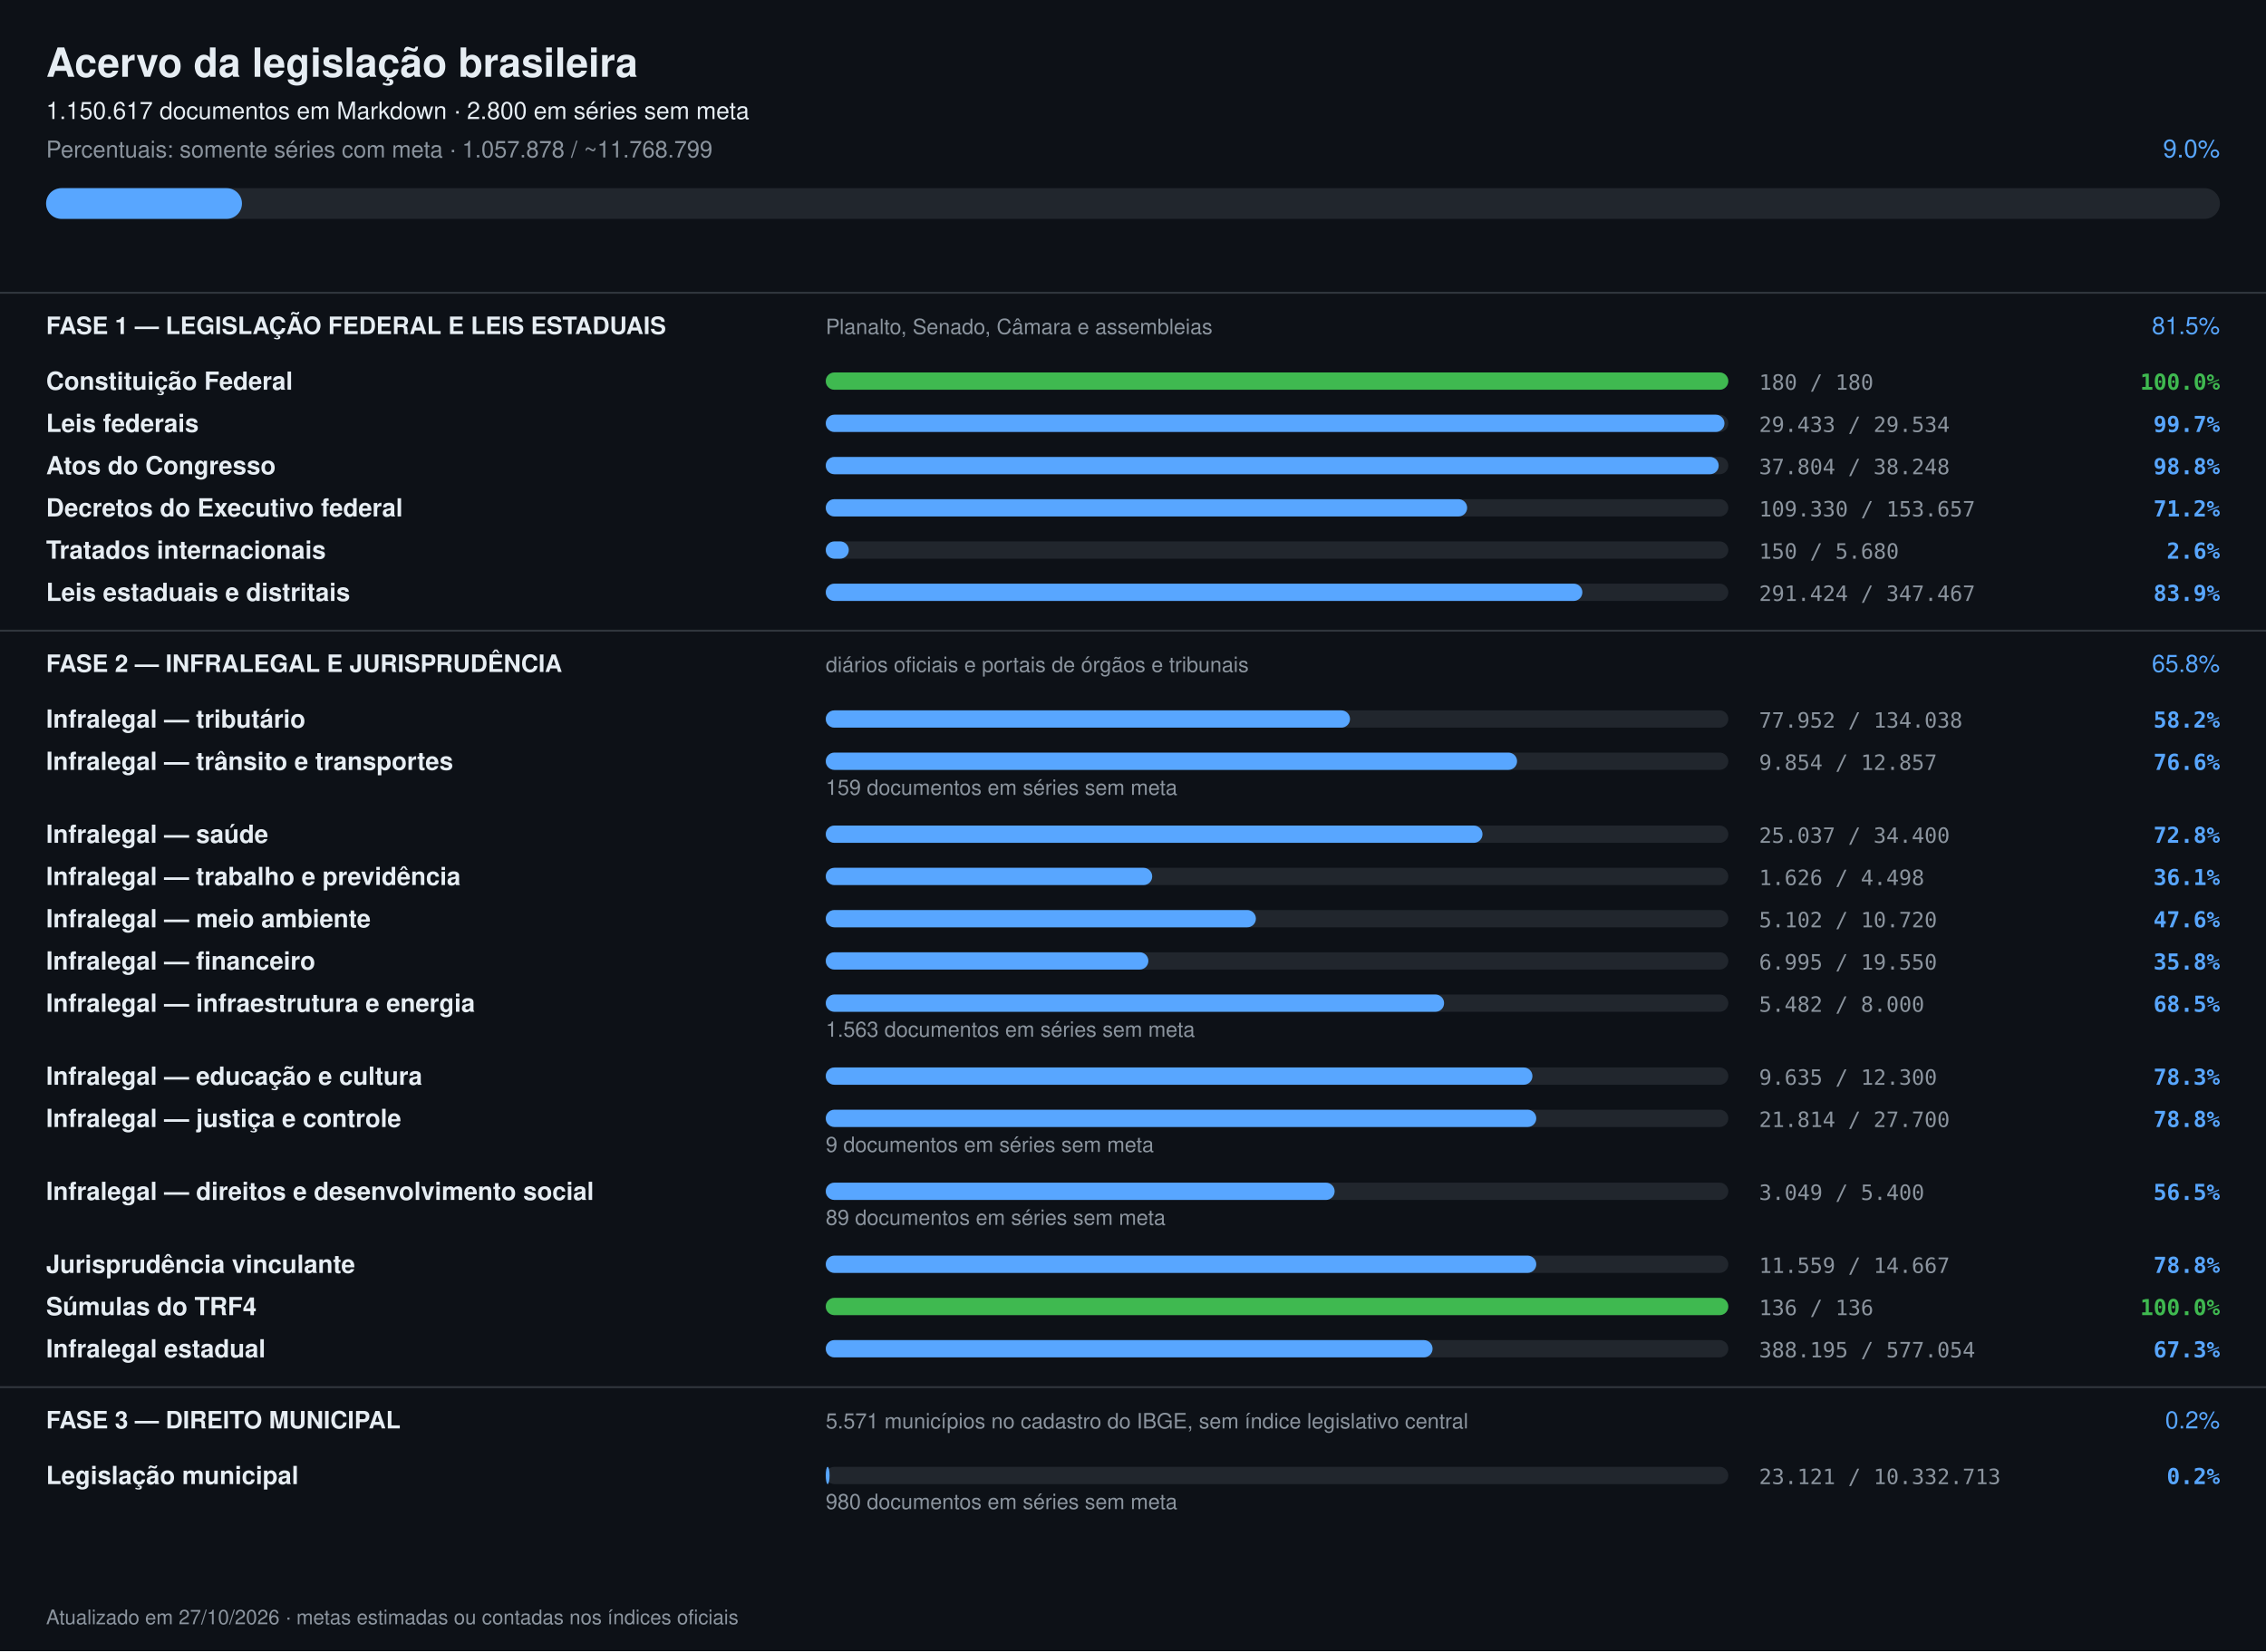
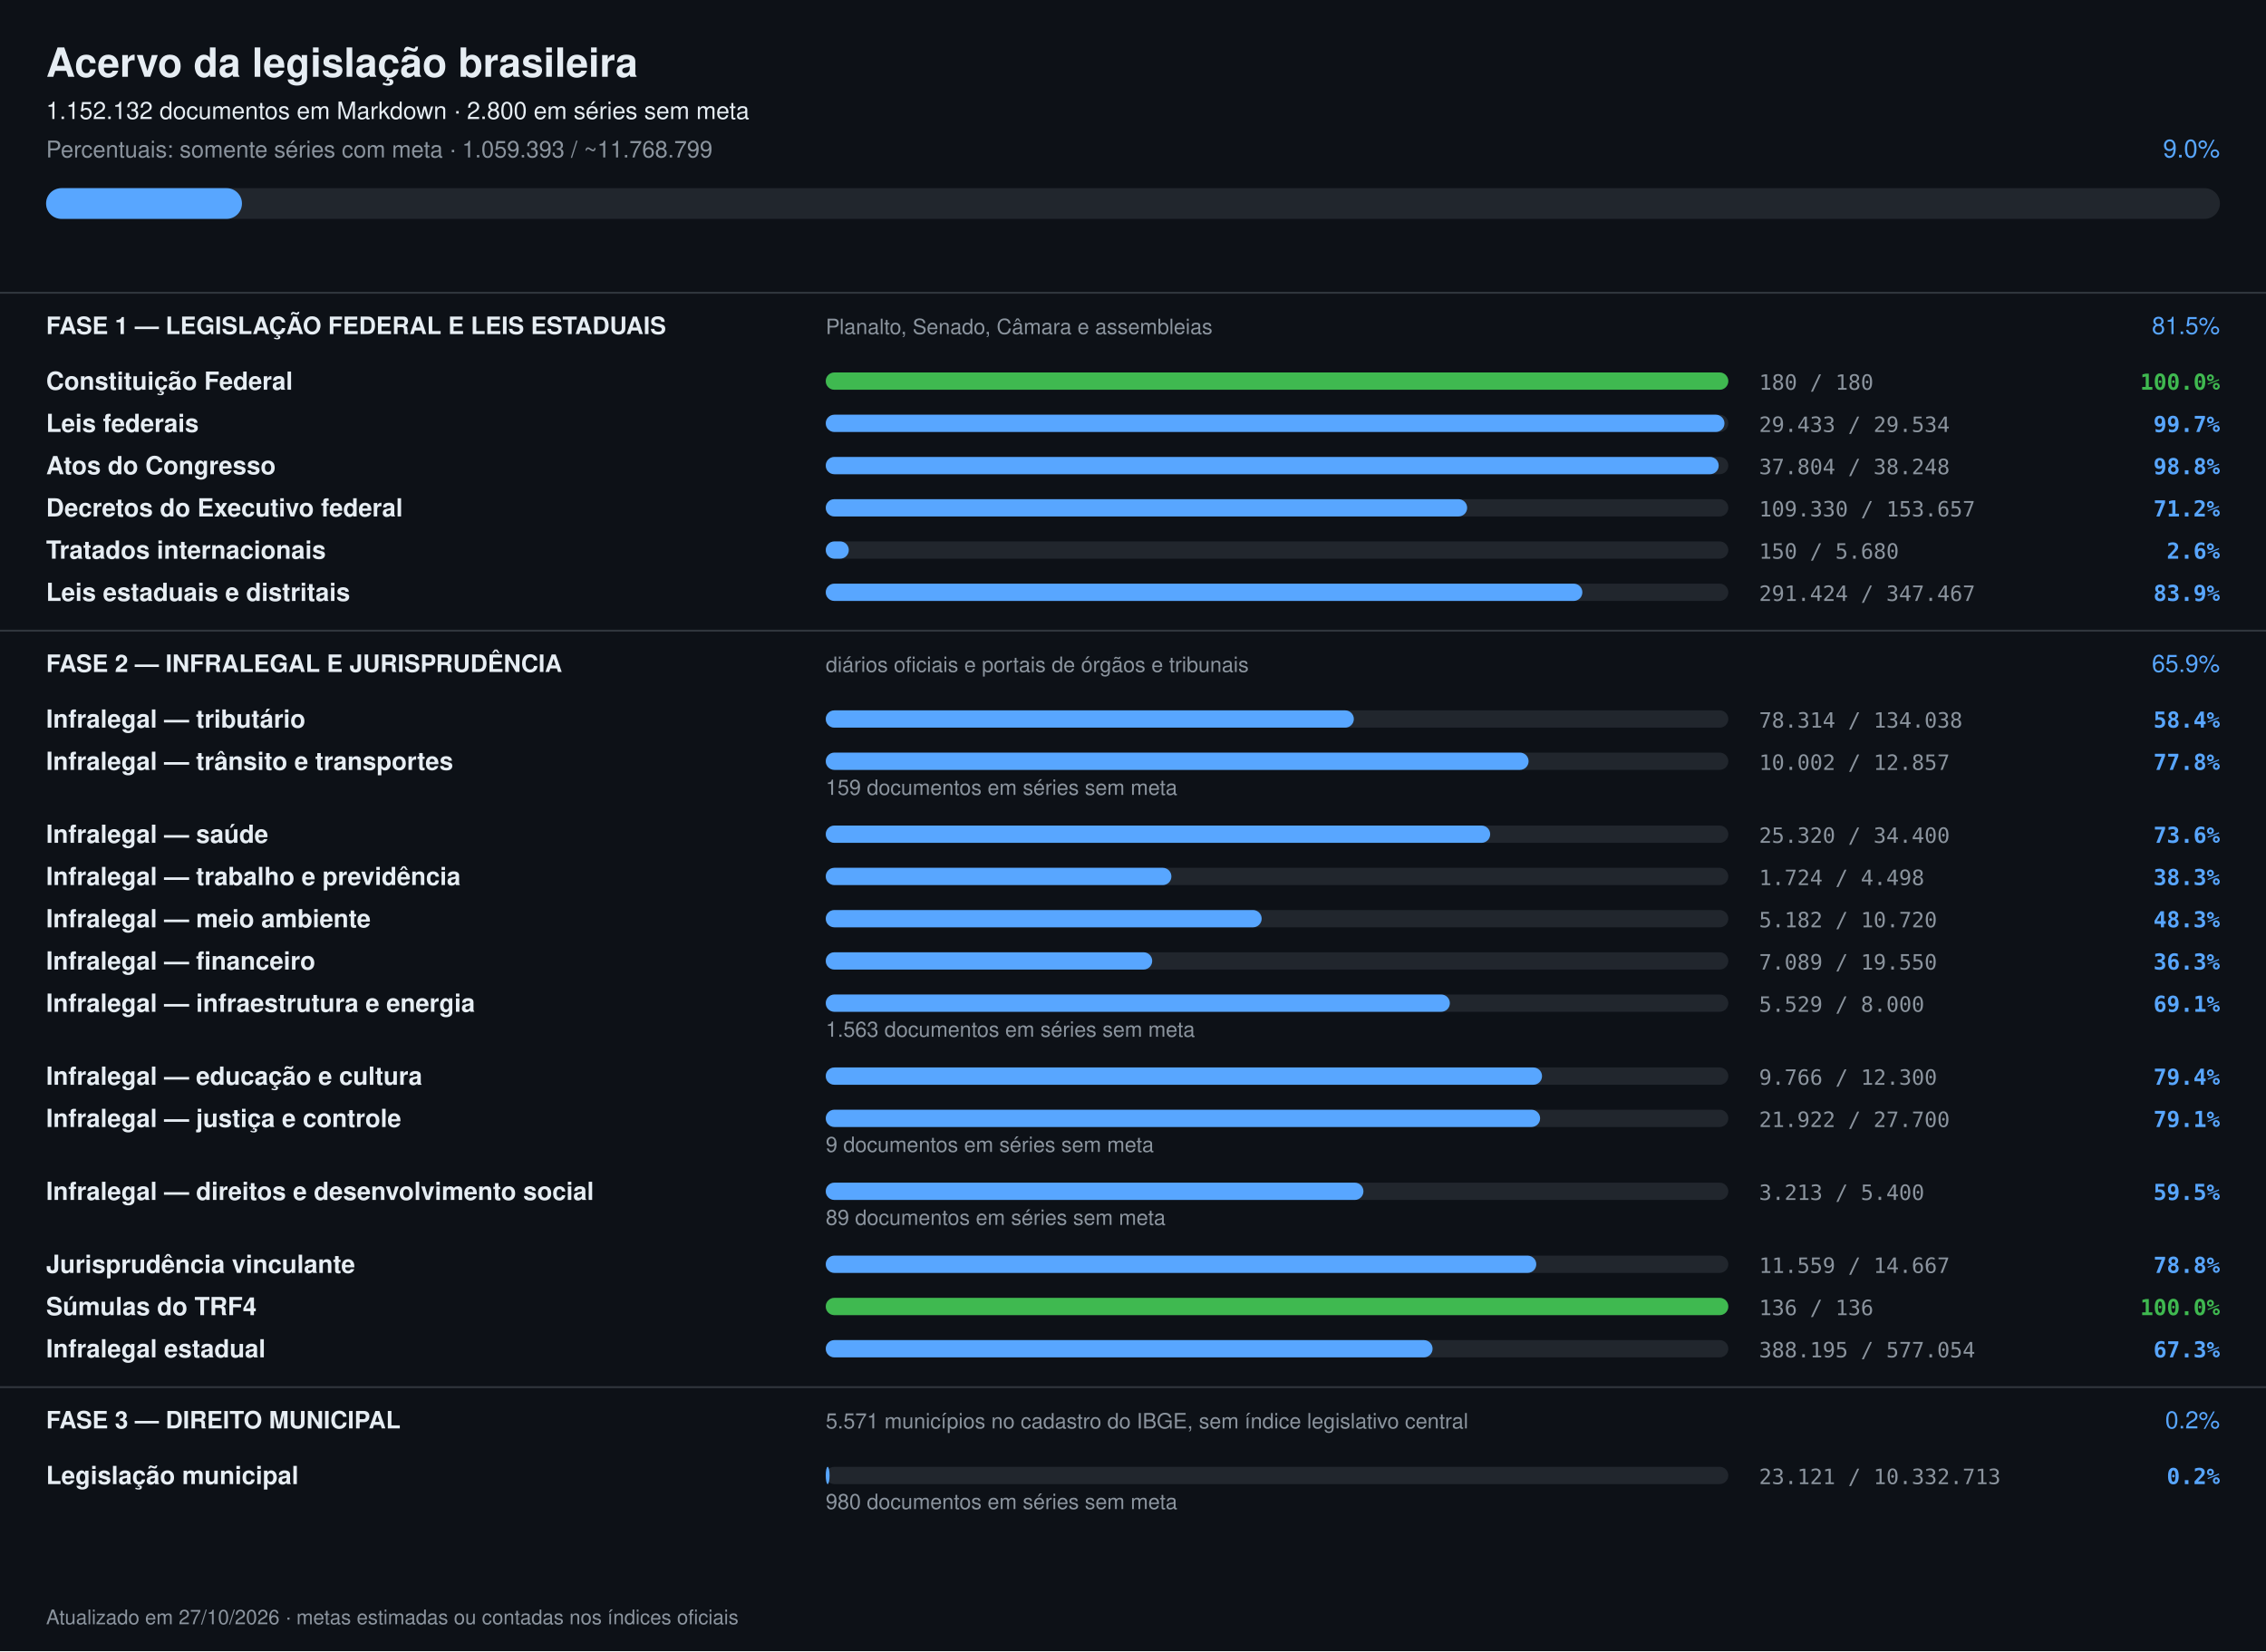
<svg xmlns="http://www.w3.org/2000/svg" width="1180" height="860" viewBox="0 0 1180 860" font-family="-apple-system,Segoe UI,Helvetica,Arial,sans-serif">
  <rect width="1180" height="860" fill="#0d1117" />
  <text x="24" y="40" font-size="21" font-weight="700" fill="#e6edf3">Acervo da legislação brasileira</text>
-   <text x="24" y="62" font-size="12.5" fill="#e6edf3">1.150.617 documentos em Markdown · 2.800 em séries sem meta</text>
-   <text x="24" y="82" font-size="12" fill="#8b949e">Percentuais: somente séries com meta · 1.057.878 / ~11.768.799</text>
+   <text x="24" y="62" font-size="12.5" fill="#e6edf3">1.152.132 documentos em Markdown · 2.800 em séries sem meta</text>
+   <text x="24" y="82" font-size="12" fill="#8b949e">Percentuais: somente séries com meta · 1.059.393 / ~11.768.799</text>
  <text x="1156" y="82" font-size="13" text-anchor="end" fill="#58a6ff">9.0%</text>
  <rect x="24" y="98" width="1132" height="16" rx="8" fill="#21262d" />
  <rect x="24" y="98" width="102" height="16" rx="8" fill="#58a6ff" />
  <rect x="0" y="152" width="1180" height="1" fill="#30363d" />
  <text x="24" y="174" font-size="12.5" font-weight="700" fill="#e6edf3">FASE 1 — LEGISLAÇÃO FEDERAL E LEIS ESTADUAIS</text>
  <text x="430" y="174" font-size="11" fill="#8b949e">Planalto, Senado, Câmara e assembleias</text>
  <text x="1156" y="174" font-size="12.5" text-anchor="end" fill="#58a6ff">81.5%</text>
  <text x="24" y="203" font-size="13" font-weight="600" fill="#e6edf3">Constituição Federal</text>
  <rect x="430" y="194" width="470" height="9" rx="4.5" fill="#21262d" />
  <rect x="430" y="194" width="470" height="9" rx="4.5" fill="#3fb950" />
  <text x="916" y="203" font-size="11" fill="#8b949e" font-family="ui-monospace,monospace">180 / 180</text>
  <text x="1156" y="203" font-size="11.5" text-anchor="end" font-weight="600" fill="#3fb950" font-family="ui-monospace,monospace">100.0%</text>
  <text x="24" y="225" font-size="13" font-weight="600" fill="#e6edf3">Leis federais</text>
  <rect x="430" y="216" width="470" height="9" rx="4.5" fill="#21262d" />
  <rect x="430" y="216" width="468" height="9" rx="4.5" fill="#58a6ff" />
  <text x="916" y="225" font-size="11" fill="#8b949e" font-family="ui-monospace,monospace">29.433 / 29.534</text>
  <text x="1156" y="225" font-size="11.5" text-anchor="end" font-weight="600" fill="#58a6ff" font-family="ui-monospace,monospace">99.7%</text>
  <text x="24" y="247" font-size="13" font-weight="600" fill="#e6edf3">Atos do Congresso</text>
  <rect x="430" y="238" width="470" height="9" rx="4.5" fill="#21262d" />
  <rect x="430" y="238" width="465" height="9" rx="4.5" fill="#58a6ff" />
  <text x="916" y="247" font-size="11" fill="#8b949e" font-family="ui-monospace,monospace">37.804 / 38.248</text>
  <text x="1156" y="247" font-size="11.5" text-anchor="end" font-weight="600" fill="#58a6ff" font-family="ui-monospace,monospace">98.8%</text>
  <text x="24" y="269" font-size="13" font-weight="600" fill="#e6edf3">Decretos do Executivo federal</text>
  <rect x="430" y="260" width="470" height="9" rx="4.5" fill="#21262d" />
  <rect x="430" y="260" width="334" height="9" rx="4.5" fill="#58a6ff" />
  <text x="916" y="269" font-size="11" fill="#8b949e" font-family="ui-monospace,monospace">109.330 / 153.657</text>
  <text x="1156" y="269" font-size="11.5" text-anchor="end" font-weight="600" fill="#58a6ff" font-family="ui-monospace,monospace">71.2%</text>
  <text x="24" y="291" font-size="13" font-weight="600" fill="#e6edf3">Tratados internacionais</text>
  <rect x="430" y="282" width="470" height="9" rx="4.5" fill="#21262d" />
  <rect x="430" y="282" width="12" height="9" rx="4.5" fill="#58a6ff" />
  <text x="916" y="291" font-size="11" fill="#8b949e" font-family="ui-monospace,monospace">150 / 5.680</text>
  <text x="1156" y="291" font-size="11.5" text-anchor="end" font-weight="600" fill="#58a6ff" font-family="ui-monospace,monospace">2.6%</text>
  <text x="24" y="313" font-size="13" font-weight="600" fill="#e6edf3">Leis estaduais e distritais</text>
  <rect x="430" y="304" width="470" height="9" rx="4.5" fill="#21262d" />
  <rect x="430" y="304" width="394" height="9" rx="4.5" fill="#58a6ff" />
  <text x="916" y="313" font-size="11" fill="#8b949e" font-family="ui-monospace,monospace">291.424 / 347.467</text>
  <text x="1156" y="313" font-size="11.5" text-anchor="end" font-weight="600" fill="#58a6ff" font-family="ui-monospace,monospace">83.9%</text>
  <rect x="0" y="328" width="1180" height="1" fill="#30363d" />
  <text x="24" y="350" font-size="12.5" font-weight="700" fill="#e6edf3">FASE 2 — INFRALEGAL E JURISPRUDÊNCIA</text>
  <text x="430" y="350" font-size="11" fill="#8b949e">diários oficiais e portais de órgãos e tribunais</text>
-   <text x="1156" y="350" font-size="12.5" text-anchor="end" fill="#58a6ff">65.8%</text>
+   <text x="1156" y="350" font-size="12.5" text-anchor="end" fill="#58a6ff">65.9%</text>
  <text x="24" y="379" font-size="13" font-weight="600" fill="#e6edf3">Infralegal — tributário</text>
  <rect x="430" y="370" width="470" height="9" rx="4.5" fill="#21262d" />
-   <rect x="430" y="370" width="273" height="9" rx="4.5" fill="#58a6ff" />
-   <text x="916" y="379" font-size="11" fill="#8b949e" font-family="ui-monospace,monospace">77.952 / 134.038</text>
-   <text x="1156" y="379" font-size="11.5" text-anchor="end" font-weight="600" fill="#58a6ff" font-family="ui-monospace,monospace">58.2%</text>
+   <rect x="430" y="370" width="275" height="9" rx="4.5" fill="#58a6ff" />
+   <text x="916" y="379" font-size="11" fill="#8b949e" font-family="ui-monospace,monospace">78.314 / 134.038</text>
+   <text x="1156" y="379" font-size="11.5" text-anchor="end" font-weight="600" fill="#58a6ff" font-family="ui-monospace,monospace">58.4%</text>
  <text x="24" y="401" font-size="13" font-weight="600" fill="#e6edf3">Infralegal — trânsito e transportes</text>
  <rect x="430" y="392" width="470" height="9" rx="4.5" fill="#21262d" />
-   <rect x="430" y="392" width="360" height="9" rx="4.5" fill="#58a6ff" />
-   <text x="916" y="401" font-size="11" fill="#8b949e" font-family="ui-monospace,monospace">9.854 / 12.857</text>
-   <text x="1156" y="401" font-size="11.5" text-anchor="end" font-weight="600" fill="#58a6ff" font-family="ui-monospace,monospace">76.6%</text>
+   <rect x="430" y="392" width="366" height="9" rx="4.5" fill="#58a6ff" />
+   <text x="916" y="401" font-size="11" fill="#8b949e" font-family="ui-monospace,monospace">10.002 / 12.857</text>
+   <text x="1156" y="401" font-size="11.5" text-anchor="end" font-weight="600" fill="#58a6ff" font-family="ui-monospace,monospace">77.8%</text>
  <text x="430" y="414" font-size="11" fill="#8b949e">159 documentos em séries sem meta</text>
  <text x="24" y="439" font-size="13" font-weight="600" fill="#e6edf3">Infralegal — saúde</text>
  <rect x="430" y="430" width="470" height="9" rx="4.5" fill="#21262d" />
-   <rect x="430" y="430" width="342" height="9" rx="4.5" fill="#58a6ff" />
-   <text x="916" y="439" font-size="11" fill="#8b949e" font-family="ui-monospace,monospace">25.037 / 34.400</text>
-   <text x="1156" y="439" font-size="11.5" text-anchor="end" font-weight="600" fill="#58a6ff" font-family="ui-monospace,monospace">72.8%</text>
+   <rect x="430" y="430" width="346" height="9" rx="4.5" fill="#58a6ff" />
+   <text x="916" y="439" font-size="11" fill="#8b949e" font-family="ui-monospace,monospace">25.320 / 34.400</text>
+   <text x="1156" y="439" font-size="11.5" text-anchor="end" font-weight="600" fill="#58a6ff" font-family="ui-monospace,monospace">73.6%</text>
  <text x="24" y="461" font-size="13" font-weight="600" fill="#e6edf3">Infralegal — trabalho e previdência</text>
  <rect x="430" y="452" width="470" height="9" rx="4.5" fill="#21262d" />
-   <rect x="430" y="452" width="170" height="9" rx="4.5" fill="#58a6ff" />
-   <text x="916" y="461" font-size="11" fill="#8b949e" font-family="ui-monospace,monospace">1.626 / 4.498</text>
-   <text x="1156" y="461" font-size="11.5" text-anchor="end" font-weight="600" fill="#58a6ff" font-family="ui-monospace,monospace">36.1%</text>
+   <rect x="430" y="452" width="180" height="9" rx="4.5" fill="#58a6ff" />
+   <text x="916" y="461" font-size="11" fill="#8b949e" font-family="ui-monospace,monospace">1.724 / 4.498</text>
+   <text x="1156" y="461" font-size="11.5" text-anchor="end" font-weight="600" fill="#58a6ff" font-family="ui-monospace,monospace">38.3%</text>
  <text x="24" y="483" font-size="13" font-weight="600" fill="#e6edf3">Infralegal — meio ambiente</text>
  <rect x="430" y="474" width="470" height="9" rx="4.5" fill="#21262d" />
-   <rect x="430" y="474" width="224" height="9" rx="4.5" fill="#58a6ff" />
-   <text x="916" y="483" font-size="11" fill="#8b949e" font-family="ui-monospace,monospace">5.102 / 10.720</text>
-   <text x="1156" y="483" font-size="11.5" text-anchor="end" font-weight="600" fill="#58a6ff" font-family="ui-monospace,monospace">47.6%</text>
+   <rect x="430" y="474" width="227" height="9" rx="4.5" fill="#58a6ff" />
+   <text x="916" y="483" font-size="11" fill="#8b949e" font-family="ui-monospace,monospace">5.182 / 10.720</text>
+   <text x="1156" y="483" font-size="11.5" text-anchor="end" font-weight="600" fill="#58a6ff" font-family="ui-monospace,monospace">48.3%</text>
  <text x="24" y="505" font-size="13" font-weight="600" fill="#e6edf3">Infralegal — financeiro</text>
  <rect x="430" y="496" width="470" height="9" rx="4.5" fill="#21262d" />
-   <rect x="430" y="496" width="168" height="9" rx="4.5" fill="#58a6ff" />
-   <text x="916" y="505" font-size="11" fill="#8b949e" font-family="ui-monospace,monospace">6.995 / 19.550</text>
-   <text x="1156" y="505" font-size="11.5" text-anchor="end" font-weight="600" fill="#58a6ff" font-family="ui-monospace,monospace">35.8%</text>
+   <rect x="430" y="496" width="170" height="9" rx="4.5" fill="#58a6ff" />
+   <text x="916" y="505" font-size="11" fill="#8b949e" font-family="ui-monospace,monospace">7.089 / 19.550</text>
+   <text x="1156" y="505" font-size="11.5" text-anchor="end" font-weight="600" fill="#58a6ff" font-family="ui-monospace,monospace">36.3%</text>
  <text x="24" y="527" font-size="13" font-weight="600" fill="#e6edf3">Infralegal — infraestrutura e energia</text>
  <rect x="430" y="518" width="470" height="9" rx="4.5" fill="#21262d" />
-   <rect x="430" y="518" width="322" height="9" rx="4.5" fill="#58a6ff" />
-   <text x="916" y="527" font-size="11" fill="#8b949e" font-family="ui-monospace,monospace">5.482 / 8.000</text>
-   <text x="1156" y="527" font-size="11.5" text-anchor="end" font-weight="600" fill="#58a6ff" font-family="ui-monospace,monospace">68.5%</text>
+   <rect x="430" y="518" width="325" height="9" rx="4.5" fill="#58a6ff" />
+   <text x="916" y="527" font-size="11" fill="#8b949e" font-family="ui-monospace,monospace">5.529 / 8.000</text>
+   <text x="1156" y="527" font-size="11.5" text-anchor="end" font-weight="600" fill="#58a6ff" font-family="ui-monospace,monospace">69.1%</text>
  <text x="430" y="540" font-size="11" fill="#8b949e">1.563 documentos em séries sem meta</text>
  <text x="24" y="565" font-size="13" font-weight="600" fill="#e6edf3">Infralegal — educação e cultura</text>
  <rect x="430" y="556" width="470" height="9" rx="4.5" fill="#21262d" />
-   <rect x="430" y="556" width="368" height="9" rx="4.5" fill="#58a6ff" />
-   <text x="916" y="565" font-size="11" fill="#8b949e" font-family="ui-monospace,monospace">9.635 / 12.300</text>
-   <text x="1156" y="565" font-size="11.5" text-anchor="end" font-weight="600" fill="#58a6ff" font-family="ui-monospace,monospace">78.3%</text>
+   <rect x="430" y="556" width="373" height="9" rx="4.5" fill="#58a6ff" />
+   <text x="916" y="565" font-size="11" fill="#8b949e" font-family="ui-monospace,monospace">9.766 / 12.300</text>
+   <text x="1156" y="565" font-size="11.5" text-anchor="end" font-weight="600" fill="#58a6ff" font-family="ui-monospace,monospace">79.4%</text>
  <text x="24" y="587" font-size="13" font-weight="600" fill="#e6edf3">Infralegal — justiça e controle</text>
  <rect x="430" y="578" width="470" height="9" rx="4.5" fill="#21262d" />
-   <rect x="430" y="578" width="370" height="9" rx="4.5" fill="#58a6ff" />
-   <text x="916" y="587" font-size="11" fill="#8b949e" font-family="ui-monospace,monospace">21.814 / 27.700</text>
-   <text x="1156" y="587" font-size="11.5" text-anchor="end" font-weight="600" fill="#58a6ff" font-family="ui-monospace,monospace">78.8%</text>
+   <rect x="430" y="578" width="372" height="9" rx="4.5" fill="#58a6ff" />
+   <text x="916" y="587" font-size="11" fill="#8b949e" font-family="ui-monospace,monospace">21.922 / 27.700</text>
+   <text x="1156" y="587" font-size="11.5" text-anchor="end" font-weight="600" fill="#58a6ff" font-family="ui-monospace,monospace">79.1%</text>
  <text x="430" y="600" font-size="11" fill="#8b949e">9 documentos em séries sem meta</text>
  <text x="24" y="625" font-size="13" font-weight="600" fill="#e6edf3">Infralegal — direitos e desenvolvimento social</text>
  <rect x="430" y="616" width="470" height="9" rx="4.5" fill="#21262d" />
-   <rect x="430" y="616" width="265" height="9" rx="4.5" fill="#58a6ff" />
-   <text x="916" y="625" font-size="11" fill="#8b949e" font-family="ui-monospace,monospace">3.049 / 5.400</text>
-   <text x="1156" y="625" font-size="11.5" text-anchor="end" font-weight="600" fill="#58a6ff" font-family="ui-monospace,monospace">56.5%</text>
+   <rect x="430" y="616" width="280" height="9" rx="4.5" fill="#58a6ff" />
+   <text x="916" y="625" font-size="11" fill="#8b949e" font-family="ui-monospace,monospace">3.213 / 5.400</text>
+   <text x="1156" y="625" font-size="11.5" text-anchor="end" font-weight="600" fill="#58a6ff" font-family="ui-monospace,monospace">59.5%</text>
  <text x="430" y="638" font-size="11" fill="#8b949e">89 documentos em séries sem meta</text>
  <text x="24" y="663" font-size="13" font-weight="600" fill="#e6edf3">Jurisprudência vinculante</text>
  <rect x="430" y="654" width="470" height="9" rx="4.5" fill="#21262d" />
  <rect x="430" y="654" width="370" height="9" rx="4.5" fill="#58a6ff" />
  <text x="916" y="663" font-size="11" fill="#8b949e" font-family="ui-monospace,monospace">11.559 / 14.667</text>
  <text x="1156" y="663" font-size="11.5" text-anchor="end" font-weight="600" fill="#58a6ff" font-family="ui-monospace,monospace">78.8%</text>
  <text x="24" y="685" font-size="13" font-weight="600" fill="#e6edf3">Súmulas do TRF4</text>
  <rect x="430" y="676" width="470" height="9" rx="4.5" fill="#21262d" />
  <rect x="430" y="676" width="470" height="9" rx="4.5" fill="#3fb950" />
  <text x="916" y="685" font-size="11" fill="#8b949e" font-family="ui-monospace,monospace">136 / 136</text>
  <text x="1156" y="685" font-size="11.5" text-anchor="end" font-weight="600" fill="#3fb950" font-family="ui-monospace,monospace">100.0%</text>
  <text x="24" y="707" font-size="13" font-weight="600" fill="#e6edf3">Infralegal estadual</text>
  <rect x="430" y="698" width="470" height="9" rx="4.5" fill="#21262d" />
  <rect x="430" y="698" width="316" height="9" rx="4.5" fill="#58a6ff" />
  <text x="916" y="707" font-size="11" fill="#8b949e" font-family="ui-monospace,monospace">388.195 / 577.054</text>
  <text x="1156" y="707" font-size="11.5" text-anchor="end" font-weight="600" fill="#58a6ff" font-family="ui-monospace,monospace">67.3%</text>
  <rect x="0" y="722" width="1180" height="1" fill="#30363d" />
  <text x="24" y="744" font-size="12.5" font-weight="700" fill="#e6edf3">FASE 3 — DIREITO MUNICIPAL</text>
  <text x="430" y="744" font-size="11" fill="#8b949e">5.571 municípios no cadastro do IBGE, sem índice legislativo central</text>
  <text x="1156" y="744" font-size="12.5" text-anchor="end" fill="#58a6ff">0.2%</text>
  <text x="24" y="773" font-size="13" font-weight="600" fill="#e6edf3">Legislação municipal</text>
  <rect x="430" y="764" width="470" height="9" rx="4.5" fill="#21262d" />
  <rect x="430" y="764" width="2" height="9" rx="4.5" fill="#58a6ff" />
  <text x="916" y="773" font-size="11" fill="#8b949e" font-family="ui-monospace,monospace">23.121 / 10.332.713</text>
  <text x="1156" y="773" font-size="11.5" text-anchor="end" font-weight="600" fill="#58a6ff" font-family="ui-monospace,monospace">0.2%</text>
  <text x="430" y="786" font-size="11" fill="#8b949e">980 documentos em séries sem meta</text>
  <text x="24" y="846" font-size="10.5" fill="#8b949e">Atualizado em 27/10/2026 · metas estimadas ou contadas nos índices oficiais</text>
</svg>
